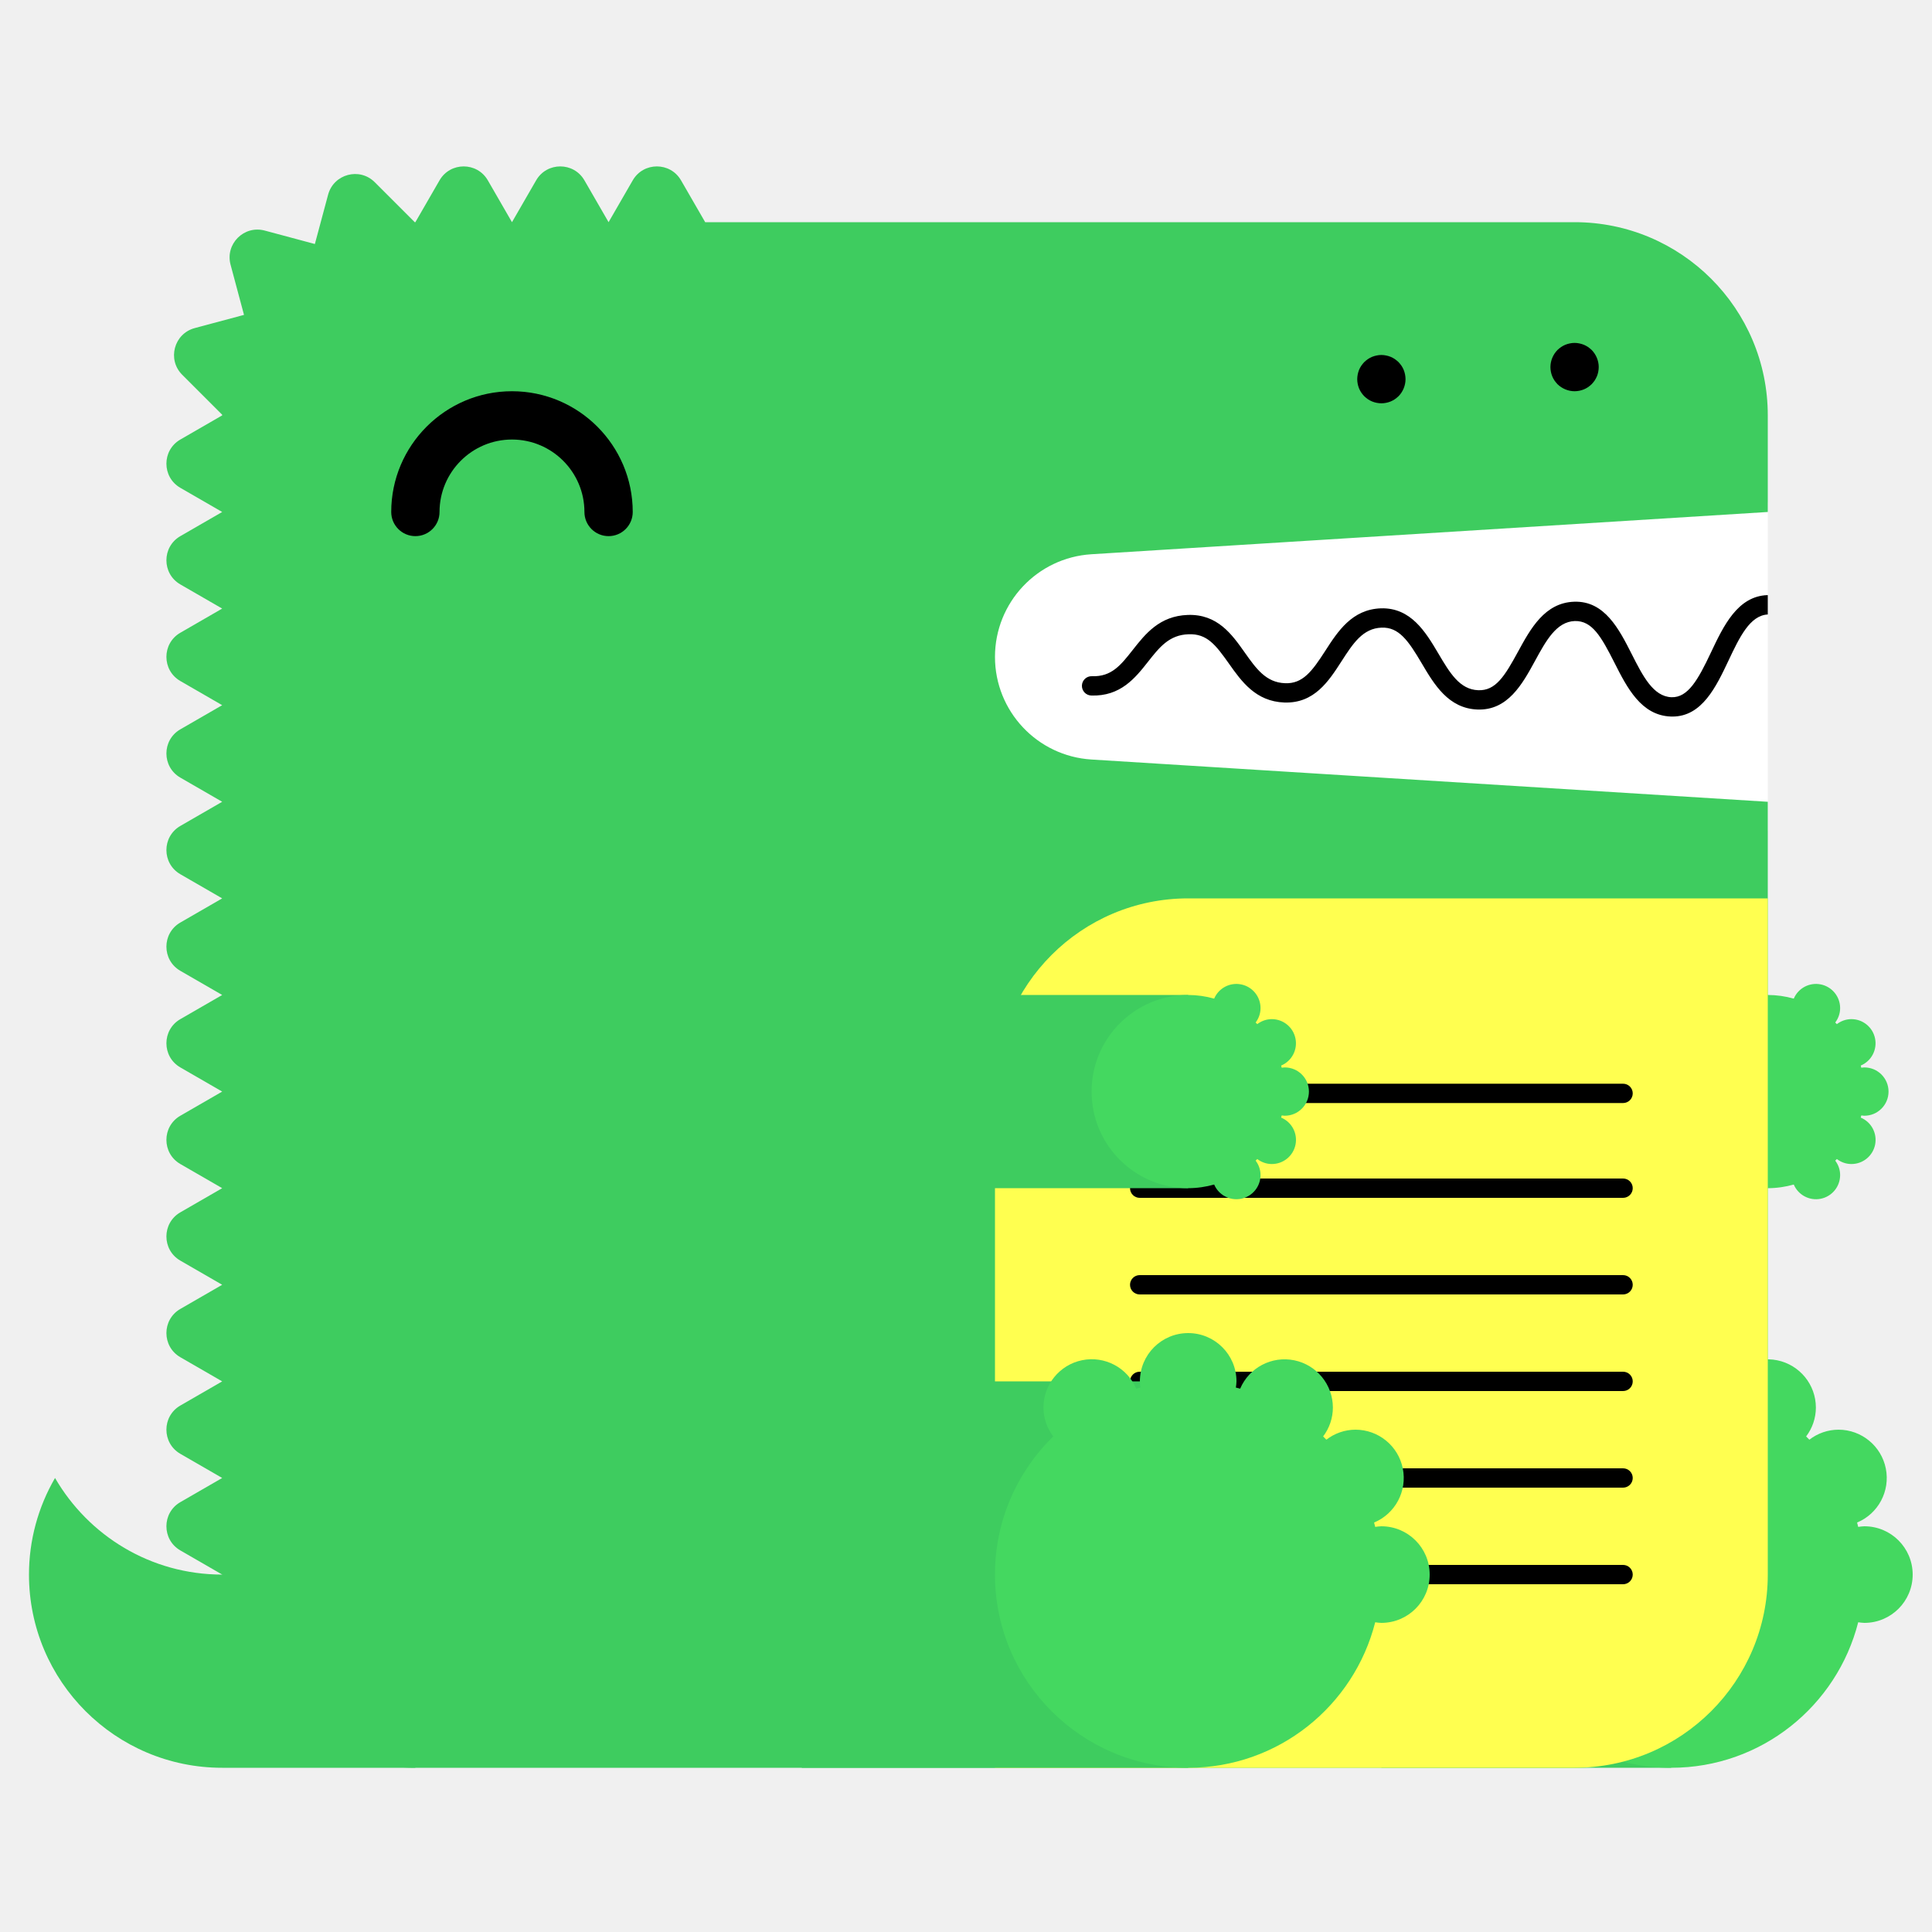
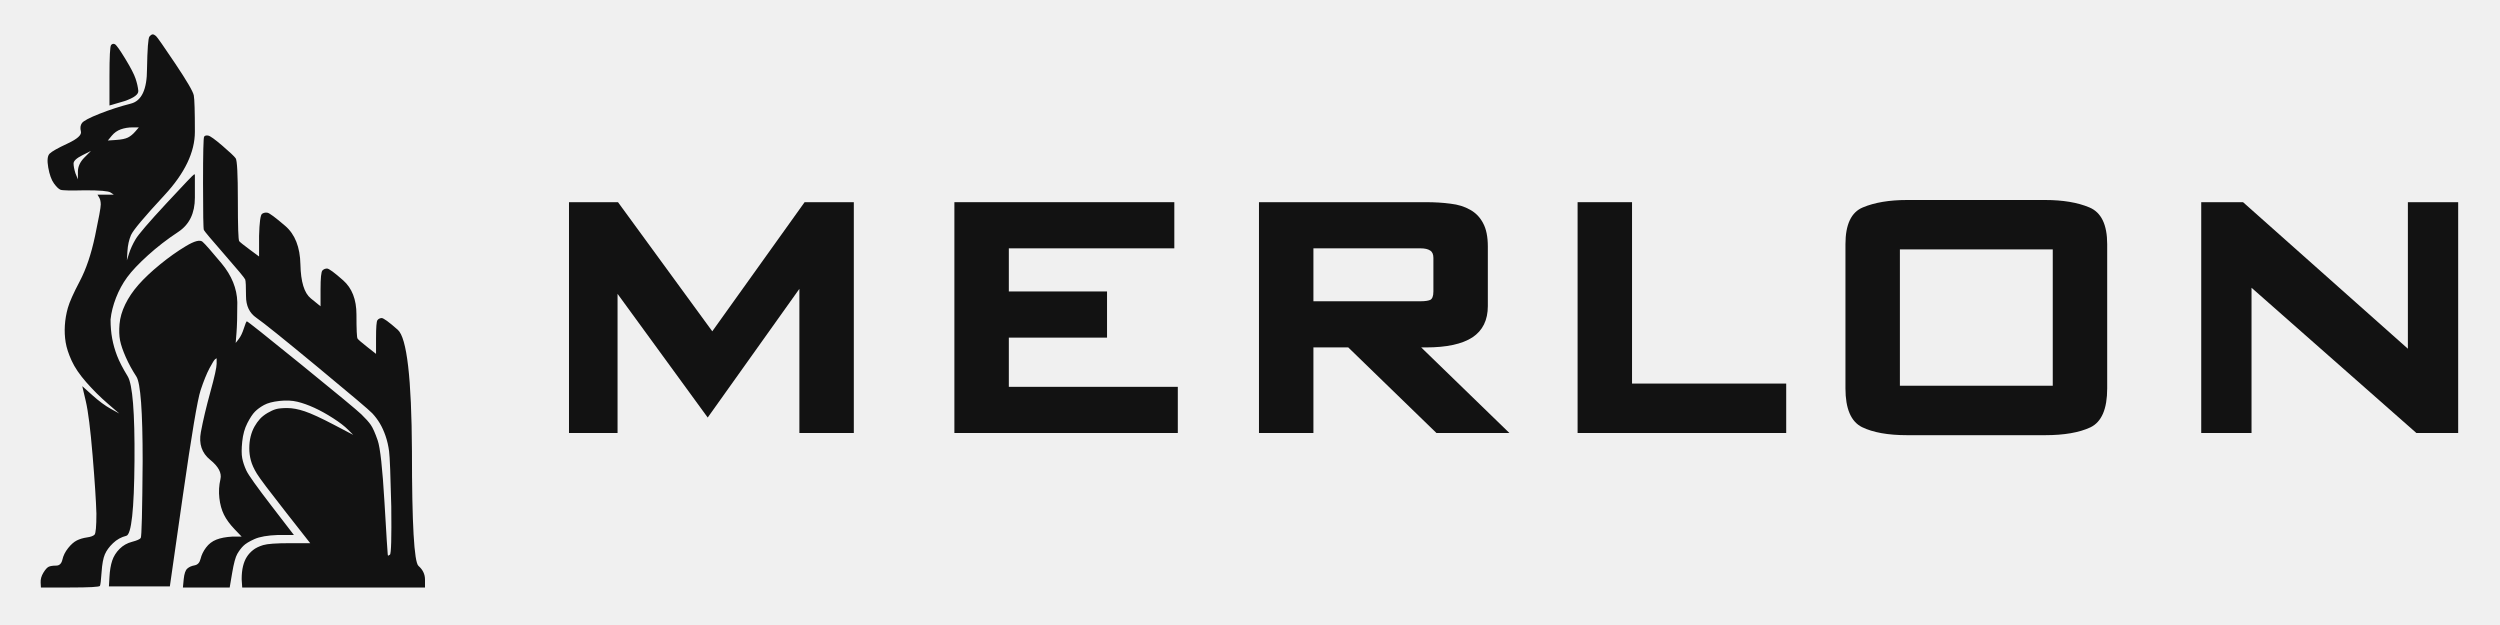
- <svg xmlns="http://www.w3.org/2000/svg" width="200" height="200" viewBox="0 0 200 200">
-   <g fill="none" fill-rule="evenodd">
-     <path fill="#FFF" d="M99 52h84v34H99z" />
-     <path d="M23 163c-7.398 0-13.843-4.027-17.303-10A19.886 19.886 0 0 0 3 163c0 11.046 8.954 20 20 20h20v-20H23z" fill="#3ECC5F" />
-     <path d="M112.98 57.376L183 53V43c0-11.046-8.954-20-20-20H73l-2.5-4.33c-1.112-1.925-3.889-1.925-5 0L63 23l-2.5-4.33c-1.111-1.925-3.889-1.925-5 0L53 23l-2.5-4.33c-1.111-1.925-3.889-1.925-5 0L43 23c-.022 0-.042.003-.065.003l-4.142-4.141c-1.57-1.571-4.252-.853-4.828 1.294l-1.369 5.104-5.192-1.392c-2.148-.575-4.111 1.389-3.535 3.536l1.39 5.193-5.102 1.367c-2.148.576-2.867 3.259-1.296 4.83l4.142 4.142c0 .021-.003.042-.003.064l-4.33 2.5c-1.925 1.111-1.925 3.889 0 5L23 53l-4.33 2.5c-1.925 1.111-1.925 3.889 0 5L23 63l-4.33 2.5c-1.925 1.111-1.925 3.889 0 5L23 73l-4.33 2.5c-1.925 1.111-1.925 3.889 0 5L23 83l-4.33 2.5c-1.925 1.111-1.925 3.889 0 5L23 93l-4.33 2.5c-1.925 1.111-1.925 3.889 0 5L23 103l-4.33 2.5c-1.925 1.111-1.925 3.889 0 5L23 113l-4.33 2.5c-1.925 1.111-1.925 3.889 0 5L23 123l-4.33 2.5c-1.925 1.111-1.925 3.889 0 5L23 133l-4.33 2.5c-1.925 1.111-1.925 3.889 0 5L23 143l-4.33 2.5c-1.925 1.111-1.925 3.889 0 5L23 153l-4.33 2.5c-1.925 1.111-1.925 3.889 0 5L23 163c0 11.046 8.954 20 20 20h120c11.046 0 20-8.954 20-20V83l-70.02-4.376A10.645 10.645 0 0 1 103 68c0-5.621 4.37-10.273 9.98-10.624" fill="#3ECC5F" />
-     <path fill="#3ECC5F" d="M143 183h30v-40h-30z" />
-     <path d="M193 158c-.219 0-.428.037-.639.064-.038-.15-.074-.301-.116-.451A5 5 0 0 0 190.32 148a4.96 4.96 0 0 0-3.016 1.036 26.531 26.531 0 0 0-.335-.336 4.955 4.955 0 0 0 1.011-2.987 5 5 0 0 0-9.599-1.959c-.148-.042-.297-.077-.445-.115.027-.211.064-.42.064-.639a5 5 0 0 0-5-5 5 5 0 0 0-5 5c0 .219.037.428.064.639-.148.038-.297.073-.445.115a4.998 4.998 0 0 0-9.599 1.959c0 1.125.384 2.151 1.011 2.987-3.717 3.632-6.031 8.693-6.031 14.3 0 11.046 8.954 20 20 20 9.339 0 17.16-6.41 19.361-15.064.211.027.42.064.639.064a5 5 0 0 0 5-5 5 5 0 0 0-5-5" fill="#44D860" />
-     <path fill="#3ECC5F" d="M153 123h30v-20h-30z" />
-     <path d="M193 115.5a2.5 2.5 0 1 0 0-5c-.109 0-.214.019-.319.032-.02-.075-.037-.15-.058-.225a2.501 2.501 0 0 0-.963-4.807c-.569 0-1.088.197-1.508.518a6.653 6.653 0 0 0-.168-.168c.314-.417.506-.931.506-1.494a2.5 2.5 0 0 0-4.8-.979A9.987 9.987 0 0 0 183 103c-5.522 0-10 4.478-10 10s4.478 10 10 10c.934 0 1.833-.138 2.69-.377a2.5 2.5 0 0 0 4.8-.979c0-.563-.192-1.077-.506-1.494.057-.055.113-.111.168-.168.42.321.939.518 1.508.518a2.5 2.5 0 0 0 .963-4.807c.021-.074.038-.15.058-.225.105.013.21.032.319.032" fill="#44D860" />
-     <path d="M63 55.5a2.5 2.5 0 0 1-2.5-2.5c0-4.136-3.364-7.5-7.5-7.5s-7.5 3.364-7.5 7.5a2.5 2.5 0 1 1-5 0c0-6.893 5.607-12.5 12.5-12.5S65.5 46.107 65.5 53a2.5 2.5 0 0 1-2.5 2.5" fill="#000" />
-     <path d="M103 183h60c11.046 0 20-8.954 20-20V93h-60c-11.046 0-20 8.954-20 20v70z" fill="#FFFF50" />
-     <path d="M168.02 124h-50.04a1 1 0 1 1 0-2h50.04a1 1 0 1 1 0 2m0 20h-50.04a1 1 0 1 1 0-2h50.04a1 1 0 1 1 0 2m0 20h-50.04a1 1 0 1 1 0-2h50.04a1 1 0 1 1 0 2m0-49.814h-50.04a1 1 0 1 1 0-2h50.04a1 1 0 1 1 0 2m0 19.814h-50.04a1 1 0 1 1 0-2h50.04a1 1 0 1 1 0 2m0 20h-50.04a1 1 0 1 1 0-2h50.04a1 1 0 1 1 0 2M183 61.611c-.012 0-.022-.006-.034-.005-3.09.105-4.552 3.196-5.842 5.923-1.346 2.85-2.387 4.703-4.093 4.647-1.889-.068-2.969-2.202-4.113-4.46-1.314-2.594-2.814-5.536-5.963-5.426-3.046.104-4.513 2.794-5.807 5.167-1.377 2.528-2.314 4.065-4.121 3.994-1.927-.07-2.951-1.805-4.136-3.813-1.321-2.236-2.848-4.75-5.936-4.664-2.994.103-4.465 2.385-5.763 4.4-1.373 2.13-2.335 3.428-4.165 3.351-1.973-.07-2.992-1.51-4.171-3.177-1.324-1.873-2.816-3.993-5.895-3.89-2.928.1-4.399 1.97-5.696 3.618-1.232 1.564-2.194 2.802-4.229 2.724a1 1 0 0 0-.072 2c3.017.101 4.545-1.8 5.872-3.487 1.177-1.496 2.193-2.787 4.193-2.855 1.926-.082 2.829 1.115 4.195 3.045 1.297 1.834 2.769 3.914 5.731 4.021 3.103.104 4.596-2.215 5.918-4.267 1.182-1.834 2.202-3.417 4.15-3.484 1.793-.067 2.769 1.35 4.145 3.681 1.297 2.197 2.766 4.686 5.787 4.796 3.125.108 4.634-2.62 5.949-5.035 1.139-2.088 2.214-4.06 4.119-4.126 1.793-.042 2.728 1.595 4.111 4.33 1.292 2.553 2.757 5.445 5.825 5.556l.169.003c3.064 0 4.518-3.075 5.805-5.794 1.139-2.41 2.217-4.68 4.067-4.773v-2z" fill="#000" />
-     <path fill="#3ECC5F" d="M83 183h40v-40H83z" />
-     <path d="M143 158c-.219 0-.428.037-.639.064-.038-.15-.074-.301-.116-.451A5 5 0 0 0 140.32 148a4.96 4.96 0 0 0-3.016 1.036 26.531 26.531 0 0 0-.335-.336 4.955 4.955 0 0 0 1.011-2.987 5 5 0 0 0-9.599-1.959c-.148-.042-.297-.077-.445-.115.027-.211.064-.42.064-.639a5 5 0 0 0-5-5 5 5 0 0 0-5 5c0 .219.037.428.064.639-.148.038-.297.073-.445.115a4.998 4.998 0 0 0-9.599 1.959c0 1.125.384 2.151 1.011 2.987-3.717 3.632-6.031 8.693-6.031 14.3 0 11.046 8.954 20 20 20 9.339 0 17.16-6.41 19.361-15.064.211.027.42.064.639.064a5 5 0 0 0 5-5 5 5 0 0 0-5-5" fill="#44D860" />
-     <path fill="#3ECC5F" d="M83 123h40v-20H83z" />
-     <path d="M133 115.5a2.5 2.5 0 1 0 0-5c-.109 0-.214.019-.319.032-.02-.075-.037-.15-.058-.225a2.501 2.501 0 0 0-.963-4.807c-.569 0-1.088.197-1.508.518a6.653 6.653 0 0 0-.168-.168c.314-.417.506-.931.506-1.494a2.5 2.5 0 0 0-4.8-.979A9.987 9.987 0 0 0 123 103c-5.522 0-10 4.478-10 10s4.478 10 10 10c.934 0 1.833-.138 2.69-.377a2.5 2.5 0 0 0 4.8-.979c0-.563-.192-1.077-.506-1.494.057-.055.113-.111.168-.168.42.321.939.518 1.508.518a2.5 2.5 0 0 0 .963-4.807c.021-.074.038-.15.058-.225.105.013.21.032.319.032" fill="#44D860" />
-     <path d="M143 41.75c-.16 0-.33-.02-.49-.05a2.52 2.52 0 0 1-.47-.14c-.15-.06-.29-.14-.431-.23-.13-.09-.259-.2-.38-.31-.109-.12-.219-.24-.309-.38s-.17-.28-.231-.43a2.619 2.619 0 0 1-.189-.96c0-.16.02-.33.05-.49.03-.16.08-.31.139-.47.061-.15.141-.29.231-.43.09-.13.2-.26.309-.38.121-.11.25-.22.38-.31.141-.09.281-.17.431-.23.149-.06.31-.11.47-.14.32-.07.65-.07.98 0 .159.03.32.08.47.14.149.06.29.14.43.23.13.09.259.2.38.31.11.12.22.25.31.38.09.14.17.28.23.43.06.16.11.31.14.47.029.16.05.33.05.49 0 .66-.271 1.31-.73 1.77-.121.11-.25.22-.38.31-.14.09-.281.17-.43.23a2.565 2.565 0 0 1-.96.19m20-1.25c-.66 0-1.3-.27-1.771-.73a3.802 3.802 0 0 1-.309-.38c-.09-.14-.17-.28-.231-.43a2.619 2.619 0 0 1-.189-.96c0-.66.27-1.3.729-1.77.121-.11.25-.22.38-.31.141-.09.281-.17.431-.23.149-.06.31-.11.47-.14.32-.07.66-.07.98 0 .159.03.32.08.47.14.149.06.29.14.43.23.13.09.259.2.38.31.459.47.73 1.11.73 1.77 0 .16-.021.33-.05.49-.03.16-.08.32-.14.47-.07.15-.14.29-.23.43-.09.13-.2.26-.31.38-.121.11-.25.22-.38.31-.14.09-.281.17-.43.23a2.565 2.565 0 0 1-.96.19" fill="#000" />
-   </g>
+ <svg xmlns="http://www.w3.org/2000/svg" width="800" height="200" viewBox="0 0 800 200" fill="none">
+   <path fill-rule="evenodd" clip-rule="evenodd" d="M65.32 43.739C65.553 43.389 65.988 43.272 66.626 43.389C67.264 43.505 68.773 44.585 71.152 46.628C73.532 48.67 74.953 50.012 75.418 50.654C75.882 51.296 76.114 55.79 76.114 64.135C76.114 72.48 76.259 76.828 76.549 77.178C76.839 77.528 77.971 78.433 79.944 79.892L82.903 82.08V75.515C83.019 71.138 83.339 68.775 83.861 68.424C84.383 68.074 84.963 67.957 85.602 68.074C86.24 68.191 88.126 69.591 91.26 72.276C94.393 74.96 96.018 79.075 96.134 84.619C96.25 90.163 97.353 93.781 99.442 95.473L102.575 98.012V92.585C102.575 88.966 102.778 86.953 103.185 86.544C103.591 86.136 104.084 85.932 104.664 85.932C105.245 85.932 106.956 87.186 109.8 89.696C112.643 92.205 114.065 95.853 114.065 100.638C114.065 105.423 114.181 107.991 114.413 108.341C114.645 108.691 115.69 109.596 117.547 111.055L120.332 113.243V108.166C120.332 104.781 120.477 102.885 120.767 102.476C121.057 102.068 121.493 101.834 122.073 101.776C122.653 101.718 124.394 102.972 127.296 105.54C130.197 108.108 131.706 121.034 131.822 144.319C131.822 167.604 132.518 179.859 133.911 181.085C135.304 182.31 136 183.769 136 185.461V188H77.507L77.332 185.374C77.332 183.74 77.478 182.339 77.768 181.172C78.058 180.005 78.464 179.013 78.986 178.196C79.509 177.379 80.176 176.649 80.988 176.007C81.801 175.365 82.874 174.84 84.209 174.432C85.544 174.023 88.387 173.819 92.739 173.819H99.268L91.434 163.84C86.211 157.187 83.135 153.102 82.207 151.585C81.278 150.067 80.64 148.667 80.292 147.383C79.944 146.099 79.77 144.786 79.77 143.444C79.77 142.101 79.915 140.847 80.205 139.68C80.495 138.512 80.901 137.462 81.424 136.528C81.946 135.594 82.526 134.777 83.165 134.077C83.803 133.377 84.615 132.735 85.602 132.151C86.588 131.568 87.488 131.159 88.3 130.926C89.112 130.692 90.331 130.576 91.956 130.576C93.581 130.576 95.438 130.926 97.527 131.626C99.616 132.326 102.72 133.756 106.84 135.915L113.02 139.154L111.367 137.491C110.264 136.382 108.668 135.157 106.579 133.815C104.49 132.472 102.488 131.364 100.573 130.488C98.658 129.613 96.859 128.971 95.177 128.562C93.494 128.154 91.579 128.066 89.432 128.3C87.284 128.533 85.631 128.971 84.47 129.613C83.309 130.255 82.352 130.955 81.598 131.714C80.843 132.472 80.031 133.698 79.16 135.39C78.29 137.083 77.739 139.067 77.507 141.343C77.275 143.619 77.275 145.369 77.507 146.595C77.739 147.82 78.174 149.134 78.812 150.534C79.451 151.935 82.149 155.728 86.907 161.914L94.045 171.193H88.996C85.631 171.31 83.106 171.747 81.424 172.506C79.741 173.265 78.551 173.994 77.855 174.694C77.159 175.395 76.52 176.241 75.94 177.233C75.36 178.225 74.808 180.268 74.286 183.361L73.503 188H58.531L58.792 185.286C58.966 183.594 59.343 182.485 59.924 181.96C60.504 181.435 61.288 181.085 62.274 180.91C63.261 180.734 63.899 180.034 64.189 178.809C64.479 177.583 65.059 176.387 65.93 175.22C66.8 174.052 67.903 173.206 69.237 172.681C70.572 172.156 72.255 171.835 74.286 171.718H77.332L75.069 169.355C73.561 167.779 72.429 166.232 71.675 164.715C70.92 163.198 70.427 161.418 70.195 159.375C69.963 157.333 70.079 155.319 70.543 153.335C71.007 151.351 69.905 149.279 67.236 147.12C64.566 144.961 63.58 142.014 64.276 138.279C64.972 134.544 65.988 130.255 67.323 125.411C68.657 120.567 69.325 117.562 69.325 116.395V114.644L68.889 114.907C68.599 115.082 67.99 116.045 67.061 117.795C66.133 119.546 65.175 121.909 64.189 124.886C63.203 127.862 61.316 139.067 58.531 158.5L54.353 187.65H34.855L35.029 184.586C35.145 182.544 35.435 180.822 35.9 179.421C36.364 178.021 37.147 176.766 38.25 175.657C39.352 174.548 40.687 173.79 42.254 173.381C43.821 172.973 44.749 172.564 45.039 172.156C45.33 171.747 45.533 163.548 45.649 147.558C45.649 131.568 44.981 122.551 43.647 120.509C42.312 118.466 41.18 116.395 40.252 114.294C39.324 112.193 38.714 110.413 38.424 108.954C38.134 107.495 38.076 105.744 38.25 103.702C38.424 101.659 39.033 99.558 40.078 97.399C41.122 95.24 42.544 93.139 44.343 91.096C46.142 89.054 48.434 86.895 51.219 84.619C54.005 82.343 56.761 80.388 59.489 78.754C62.216 77.12 63.986 76.653 64.798 77.353C65.611 78.053 67.642 80.359 70.891 84.269C74.141 88.178 75.824 92.322 75.94 96.699C75.94 101.076 75.853 104.344 75.679 106.503L75.418 109.742L76.375 108.516C77.013 107.699 77.565 106.561 78.029 105.102C78.493 103.643 78.812 102.885 78.986 102.826C79.16 102.768 84.963 107.378 96.395 116.657C107.827 125.936 114.239 131.247 115.632 132.589C117.024 133.931 118.04 135.069 118.678 136.003C119.317 136.937 120.042 138.571 120.854 140.905C121.667 143.239 122.392 149.834 123.03 160.688C123.669 171.543 124.017 177.116 124.075 177.408L124.162 177.846L124.771 177.496C125.178 177.262 125.323 172.127 125.207 162.089C124.974 152.051 124.742 146.157 124.51 144.407C124.278 142.656 123.901 141.022 123.379 139.504C122.856 137.987 122.247 136.645 121.551 135.478C120.854 134.311 120.042 133.231 119.114 132.239C118.185 131.247 112.324 126.286 101.531 117.358C90.737 108.429 84.238 103.206 82.033 101.688C79.828 100.171 78.725 97.866 78.725 94.773C78.725 91.68 78.638 89.9 78.464 89.433C78.29 88.966 76.085 86.311 71.849 81.467C67.613 76.624 65.408 73.998 65.234 73.589C65.059 73.18 64.972 68.191 64.972 58.62C64.972 49.05 65.088 44.089 65.32 43.739ZM47.825 11.7C48.231 11.233 48.579 11 48.869 11C49.159 11 49.508 11.175 49.914 11.525C50.32 11.875 52.38 14.822 56.094 20.366C59.808 25.91 61.781 29.295 62.013 30.521C62.245 31.746 62.361 35.627 62.361 42.163C62.361 48.699 59.111 55.469 52.612 62.472C46.113 69.475 42.544 73.735 41.906 75.252C41.267 76.769 40.89 78.491 40.774 80.417L40.6 83.306L41.297 81.117C41.761 79.658 42.457 78.141 43.386 76.565C44.314 74.99 47.622 71.138 53.309 65.01C58.995 58.883 61.926 55.819 62.1 55.819H62.361V63.26C62.361 68.22 60.591 71.868 57.051 74.202C53.512 76.536 50.262 79.046 47.303 81.73C44.343 84.414 42.138 86.749 40.687 88.733C39.236 90.717 38.047 92.906 37.118 95.298C36.19 97.691 35.61 99.996 35.377 102.214C35.377 104.431 35.552 106.474 35.9 108.341C36.248 110.209 36.77 112.047 37.467 113.856C38.163 115.665 39.294 117.854 40.861 120.421C42.428 122.989 43.153 132.035 43.037 147.558C42.921 163.081 42.051 171.047 40.426 171.455C38.801 171.864 37.38 172.652 36.161 173.819C34.942 174.986 34.072 176.182 33.55 177.408C33.027 178.634 32.679 180.53 32.505 183.098C32.331 185.666 32.157 187.125 31.983 187.475C31.809 187.825 28.617 188 22.408 188H13.094L13.007 186.424C12.949 185.374 13.239 184.323 13.878 183.273C14.516 182.223 15.096 181.581 15.619 181.347C16.141 181.114 16.924 180.997 17.969 180.997C19.013 180.997 19.681 180.355 19.971 179.071C20.261 177.787 20.87 176.562 21.799 175.395C22.727 174.227 23.656 173.41 24.584 172.944C25.512 172.477 26.586 172.156 27.805 171.981C29.023 171.806 29.836 171.514 30.242 171.105C30.648 170.697 30.851 168.45 30.851 164.365C30.735 160.28 30.329 154.065 29.633 145.72C28.936 137.374 28.211 131.597 27.456 128.387L26.325 123.573L29.546 126.461C31.693 128.387 33.666 129.846 35.465 130.838L38.163 132.326L34.507 129.175C32.07 127.074 29.778 124.798 27.631 122.347C25.483 119.896 23.917 117.591 22.93 115.432C21.944 113.273 21.305 111.318 21.015 109.567C20.725 107.816 20.638 106.007 20.754 104.139C20.87 102.272 21.189 100.405 21.712 98.537C22.234 96.67 23.511 93.81 25.541 89.959C27.573 86.107 29.197 81.292 30.416 75.515C31.635 69.737 32.244 66.382 32.244 65.448C32.244 64.514 32.07 63.756 31.722 63.172L31.199 62.297H36.422L35.377 61.596C34.681 61.13 31.983 60.896 27.282 60.896C22.582 61.013 19.942 60.955 19.361 60.721C18.781 60.488 18.085 59.816 17.272 58.708C16.46 57.599 15.851 55.907 15.444 53.631C15.038 51.355 15.183 49.867 15.88 49.166C16.576 48.466 18.491 47.386 21.625 45.927C24.758 44.468 26.18 43.184 25.89 42.076C25.6 40.967 25.716 40.062 26.238 39.362C26.76 38.662 28.646 37.67 31.896 36.386C35.145 35.102 38.482 34.022 41.906 33.147C45.33 32.272 47.041 28.595 47.041 22.117C47.157 15.639 47.419 12.167 47.825 11.7ZM35.552 14.414C35.9 14.005 36.306 13.918 36.77 14.151C37.234 14.385 38.337 15.931 40.078 18.791C41.819 21.65 42.921 23.78 43.386 25.181C43.85 26.582 44.14 27.866 44.256 29.033C44.372 30.2 42.892 31.309 39.817 32.359L35.029 33.76V24.481C35.029 18.178 35.203 14.822 35.552 14.414ZM29.11 48.291L26.325 49.691C24.468 50.625 23.54 51.501 23.54 52.318C23.54 53.135 23.743 54.185 24.149 55.469L24.932 57.395V54.944C24.932 53.31 25.629 51.792 27.021 50.392L29.11 48.291ZM42.428 40.763C41.093 40.763 39.846 40.967 38.685 41.375C37.525 41.784 36.538 42.484 35.726 43.476L34.507 44.964L37.118 44.789C38.859 44.673 40.136 44.41 40.948 44.002C41.761 43.593 42.544 42.951 43.298 42.076L44.43 40.763H42.428Z" fill="#121212" />
+   <path d="M704.393 138.56V64.697H717.772L770.521 111.593V64.697H786.618V138.56H773.239L720.489 92.082V138.56H704.393Z" fill="#121212" />
+   <path d="M590.545 78.145C590.545 71.828 592.403 67.902 596.119 66.369C599.882 64.79 604.597 64 610.265 64H654.443C660.111 64 664.826 64.79 668.589 66.369C672.398 67.949 674.303 71.874 674.303 78.145V124.275C674.303 130.872 672.514 135.03 668.937 136.748C665.36 138.421 660.529 139.257 654.443 139.257H610.265C604.179 139.257 599.371 138.398 595.841 136.679C592.31 134.913 590.545 130.779 590.545 124.275V78.145ZM607.965 79.818V123.439H656.882V79.818H607.965Z" fill="#121212" />
+   <path d="M504.831 138.56V64.697H522.251V122.742H571.586V138.56H504.831Z" fill="#121212" />
+   <path d="M402.872 138.56V64.697H456.318C459.152 64.697 461.777 64.859 464.192 65.184C466.608 65.463 468.698 66.114 470.464 67.136C472.229 68.111 473.599 69.528 474.575 71.386C475.597 73.244 476.108 75.753 476.108 78.912V97.935C476.108 102.441 474.459 105.786 471.161 107.97C467.862 110.106 462.915 111.175 456.318 111.175H454.785L483.007 138.56H459.663L431.442 111.175H420.292V138.56H402.872ZM420.292 96.402H454.576C455.923 96.402 456.945 96.263 457.642 95.984C458.339 95.659 458.687 94.753 458.687 93.266V82.535C458.687 81.374 458.339 80.584 457.642 80.166C456.945 79.702 455.923 79.469 454.576 79.469H420.292V96.402Z" fill="#121212" />
+   <path d="M305.405 138.56V64.697H375.784V79.469H322.825V93.266H354.252V108.039H322.825V123.787H376.899V138.56H305.405Z" fill="#121212" />
+   <path d="M182.078 138.56V64.697H197.757L227.929 106.018L257.475 64.697H273.223V138.56H255.802V92.43L226.466 133.613L197.617 94.033V138.56H182.078Z" fill="#121212" />
</svg>
